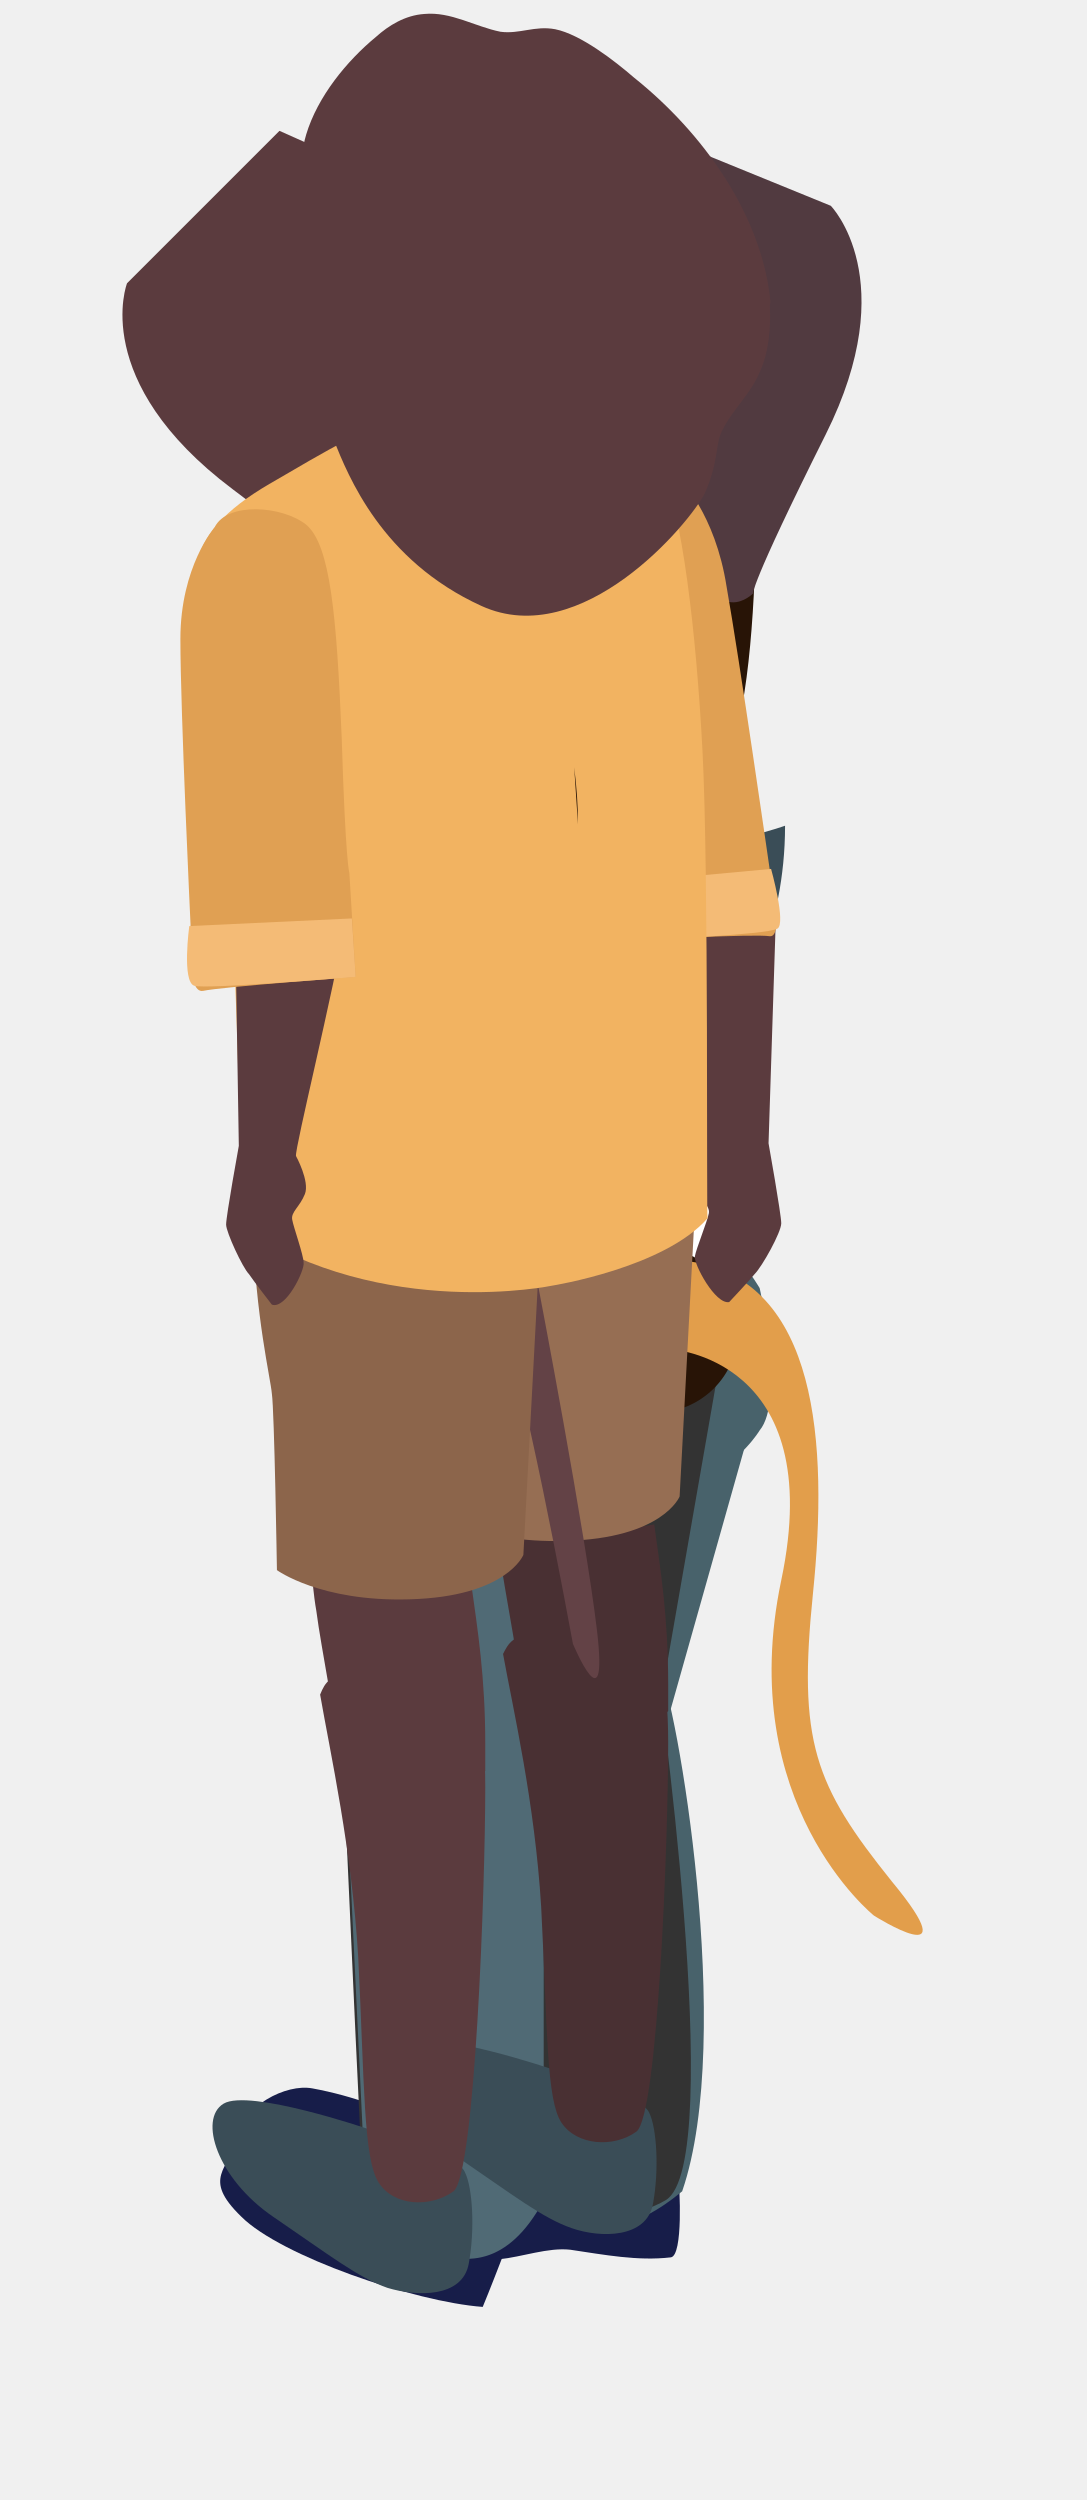
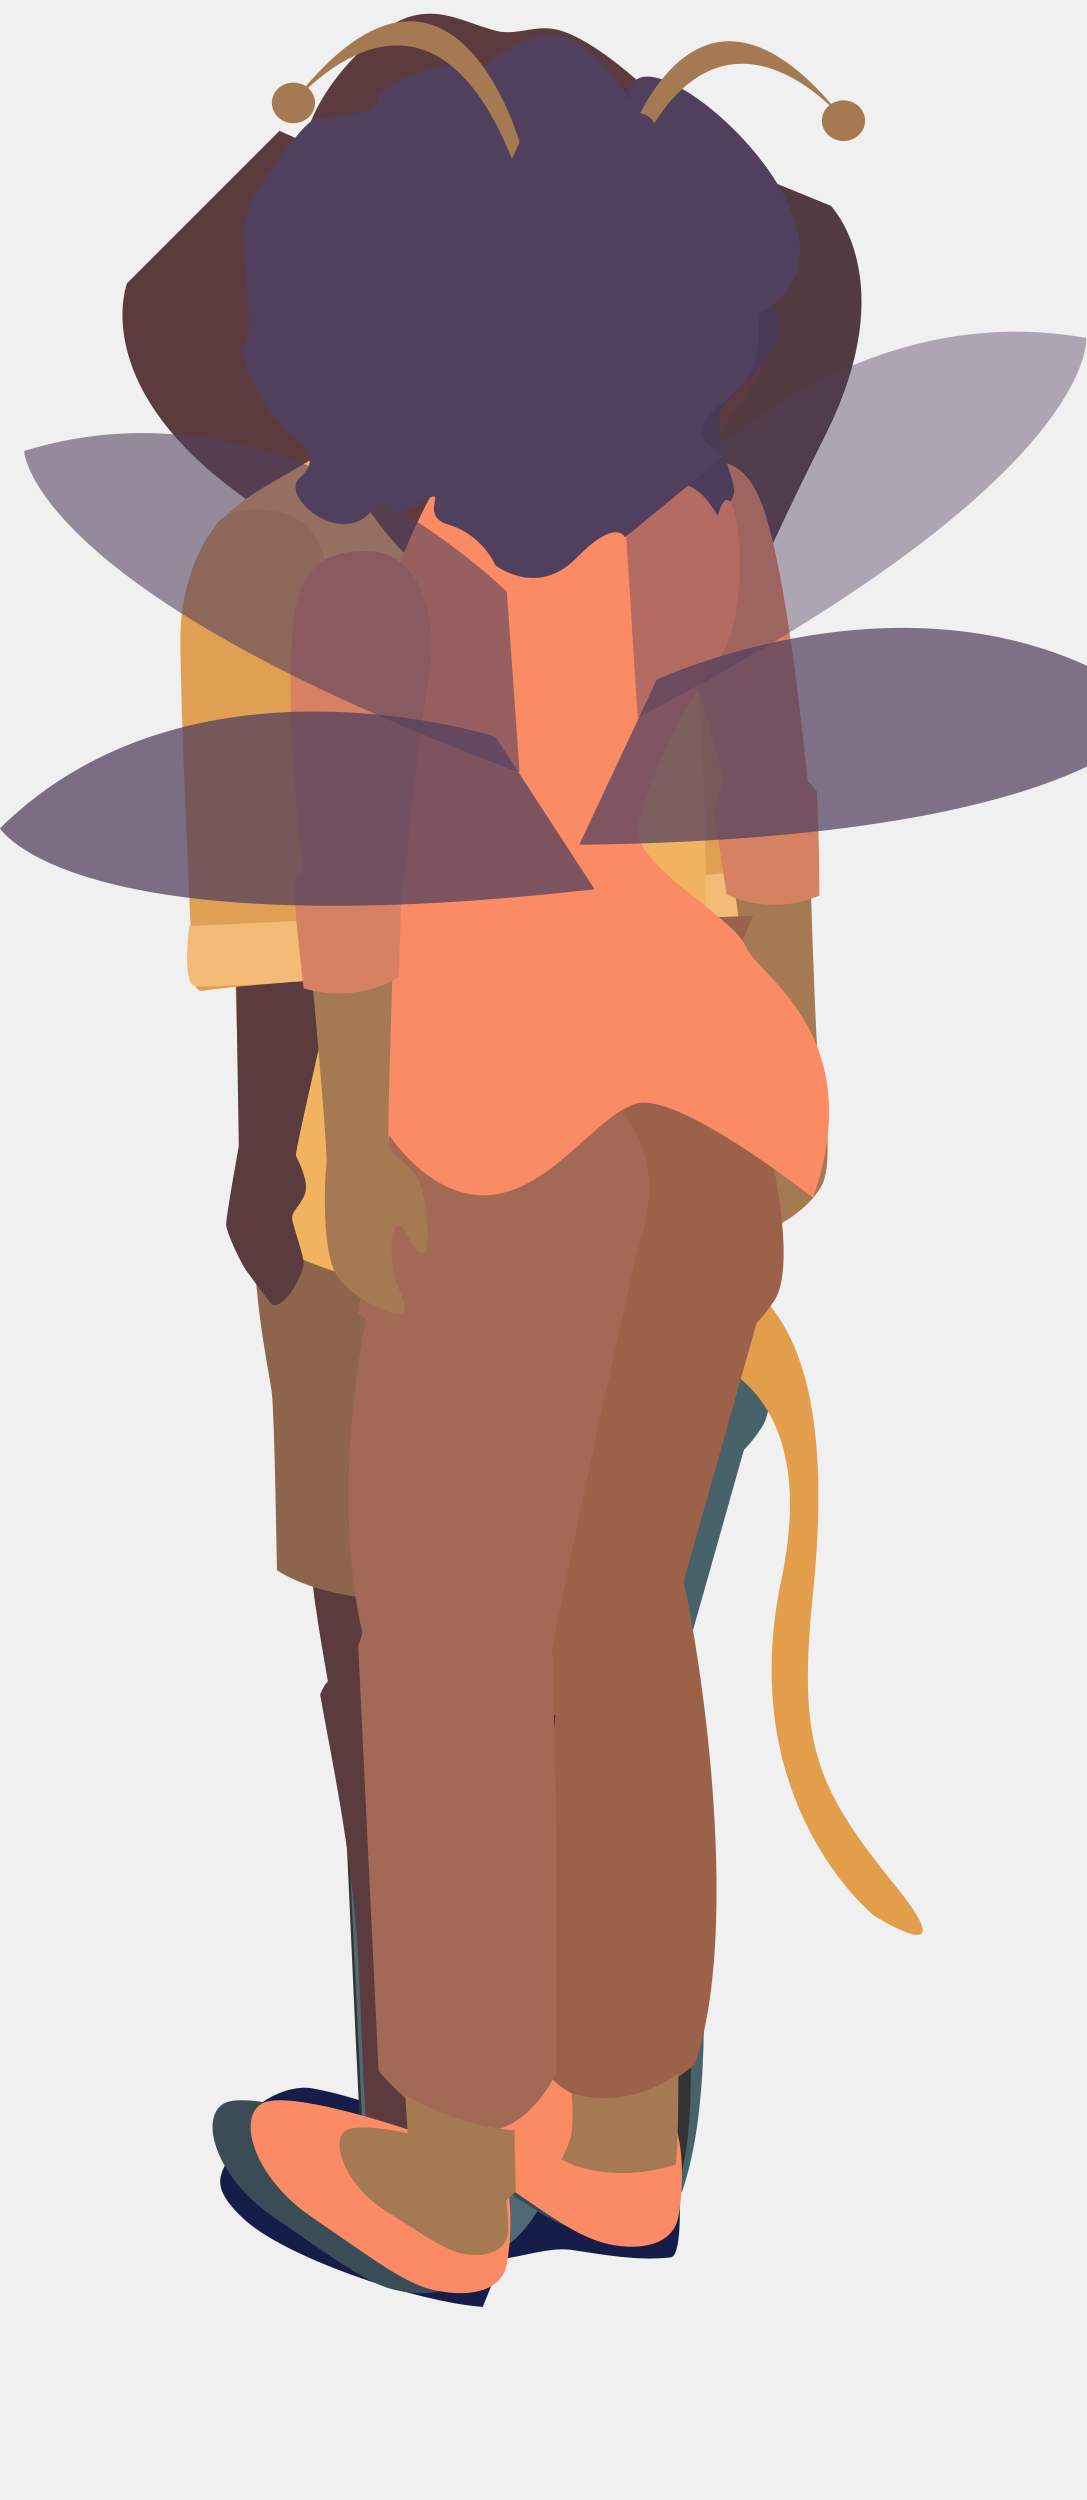
<svg xmlns="http://www.w3.org/2000/svg" version="1.1" id="Layer_1" x="0px" y="0px" viewBox="0 0 85.5 196.8" style="enable-background:new 0 0 85.5 196.8;" xml:space="preserve">
  <style type="text/css">
	.st0{fill:#D68A69;}
	.st1{fill:#171D49;}
	.st2{fill:#48626B;}
	.st3{fill:#333333;}
	.st4{fill:#506A75;}
	.st5{fill:#FFFFFF;}
	.st6{fill:#3A4D57;}
	.st7{fill:#281406;}
	.st8{fill:#E29E4B;}
	.st9{fill:#493033;}
	.st10{fill:#966E53;}
	.st11{fill:#634246;}
	.st12{fill:#5B3B3E;}
	.st13{fill:#8C654B;}
	.st14{fill:#513A40;}
	.st15{fill:#E0A053;}
	.st16{fill:#F4BB76;}
	.st17{fill:#F2B361;}
+ 	.st18{fill:#FA8B65;}
+ 	.st19{fill:#A57951;}
+ 	.st20{fill:#D68162;}
+ 	.st21{fill:#9B6249;}
+ 	.st22{fill:#A36955;}
+ 	.st23{fill:#4A3A56;}
+ 	.st24{opacity:0.58;fill:#513F5E;enable-background:new    ;}
+ 	.st25{opacity:0.74;fill:#513F5E;enable-background:new    ;}
+ 	.st26{opacity:0.42;fill:#513F5E;enable-background:new    ;}
+ 	.st27{opacity:0.72;fill:#513F5E;enable-background:new    ;}
+ 	.st28{fill:#513F5E;}
</style>
-   <g id="Layer_1_1_">
-     <g id="left">
-       <g id="_x30_0_2_">
-         <polyline id="ear_x5F_front" class="st0" points="27.1,15.2 27.1,24.2 32.1,20.2    " />
-         <polyline id="ear_x5F_back" class="st0" points="58.5,15.4 50.4,19.4 56.2,22.1    " />
-         <path id="arm_x5F_back_x5F_top" class="st0" d="M58.1,81.1c0.2-5.6-0.1-5.6,0.4-8.3c0.8-6.2,2.4-20.2-4.1-20.1     c-5.5,0.1-5.3,8.6-5.5,13.9c0,0.8,1.5,12.2,1.7,15.2c0,0.2,0.1,0.5,0.1,1c1.4,1.9,2.5,3.4,3.5,2.1C56.4,84.2,57.5,83.7,58.1,81.1     z" />
-         <path id="arm_x5F_back_x5F_bot" class="st0" d="M58.1,80.1c-0.7-1.8-2-3.1-4.2-2.3c-1,1.2-2.6,2.3-3.3,4c0.2,6,0.7,33.5,4.3,30.3     C57.9,109.6,58,91.5,58.1,80.1z" />
-         <path id="foot_x5F_front" class="st1" d="M41.6,172.6c-5.2-3.7-10.5-7-17-8.2c-2.1-0.4-5.5,1.4-6,3.9s-2.8,3.1,0.4,6.2     c3.1,3.1,13.6,6.7,19,7.1C39.2,178.7,40.3,175.6,41.6,172.6z" />
-         <path id="foot_x5F_back" class="st1" d="M44.9,177.1c2.7,0.4,5.3,0.9,7.9,0.6c1-0.1,0.7-5.7,0.6-6.2c0-0.6-0.2-0.9-0.1-0.5     c-0.3-0.7-0.6-0.2-1.1-0.3c-1.2-0.2,0.2-0.6-1.6-1.6c-1.9-1-5-4.9-8.3-3c-3.4,2-8,3.7-6.8,8.9C36.6,180.2,41.4,176.7,44.9,177.1z     " />
-         <polygon id="CAT_x5F_chest" class="st0" points="39.4,65 38.7,72 33.9,72 27.5,49.6 39.4,51    " />
-         <path id="CAT_x5F_leg_x5F_back_x5F_bot" class="st2" d="M40.4,170.9l3.3-36.8c0,0,6.9-4.9,8.2-2.7s6,28.9,1.8,41.1     C53.6,172.5,45.5,180.2,40.4,170.9z" />
-         <path id="CAT_x5F_leg_x5F_back_x5F_top" class="st2" d="M39.4,105.9c0,0,8.3-12.7,14.3-8.6c6,4.2,6,12.8,6,12.8l-8.3,29.4     c0,0-8,12.9-12,0.5C35.5,127.7,39.4,105.9,39.4,105.9z" />
-         <path id="CAT_x5F_hip_x5F_back" class="st2" d="M58.3,82.1l-4.7,10.6c0,0-1.8,1.8,1,3.2c2.8,1.4,5.2,5.5,5.2,5.5s2,8.8,0,11.2     c0,0-5.8,9.7-16-0.5L42.9,90l2.5-7.5L58.3,82.1z" />
-         <path id="leg_x5F_back_x5F_top" class="st3" d="M39.2,104.9L38.9,136c0,0,0.1,17.1,12.3,2.5l5.5-31.5c0,0,2.1-11.6-2.7-13.5     C49.3,91.5,39.2,104.9,39.2,104.9z" />
-         <path id="leg_x5F_back_x5F_bot" class="st3" d="M39.9,157.9l0.3,13.8c0,0,7.2,4.5,12.2,1.5c4.9-2.9-0.8-42.8-0.8-42.8     s-4.8-0.7-9.6,7.9C37.2,147,39.9,157.9,39.9,157.9z" />
-         <path id="leg_x5F_front_x5F_bot" class="st3" d="M37,133.8c-4.8-2.1-8.7,0.6-10,4.8c0.7,15,1.4,31.5,1.6,33.4     c0,0,1.7,4.4,7.3,4.2s6.7-4,6.7-4s0.1-25-0.3-33C41,137.1,39.4,135.2,37,133.8z" />
-         <path id="leg_x5F_front_x5F_top" class="st3" d="M56.3,101.1c-1.1-9.7-25-6.7-28.8-2.2c0,0-1.9,9.3-1.6,15.1     c0.1,2.5,0.6,13.1,1.1,24.6c-1.1,6.7,2.6,8.1,7.4,10.2c2.4,1.4,7.4-4.5,7.9-9.6c0-0.4,0-0.8-0.1-1.2     C41,119.3,45.5,110.4,56.3,101.1z" />
-         <path id="CAT_x5F_leg_x5F_front_x5F_bot" class="st4" d="M42.8,153.6l-0.3-13.4c0,0-10.5-16.7-15.3-0.6l1.6,33.4     c0,0,8.4,10.7,14,0.2L42.8,153.6z" />
-         <path id="CAT_x5F_leg_x5F_front_x5F_top" class="st4" d="M39,96c0,0,13.8-3.1,10.1,12.8s-7.3,34.3-7.3,34.3s-7.6,17.5-13.5-1.6     s4-44.1,4-44.1L39,96z" />
-         <path id="CAT_x5F_hip_x5F_front" class="st4" d="M48.2,83.7c0,0-5,7.8,0,14.2c5,6.3-1.5,15.5-1.5,15.5s-7.4,8.3-19.5,0     c0,0,3.3-25.2,8-28.9S48.2,83.7,48.2,83.7z" />
-         <path id="top" class="st5" d="M25.7,98.7c0,0,7,3.8,16.2,3.8c9.3,0,14.4-3.8,14.4-3.8c-0.9-10.7,1.3-17.5,0.1-22.4     c-1-4-2.9-20.3-2.9-20.3c-2.8,6.6-3.1,7.7-3.1,7.7c-3.9-5.8-15.5-5.6-15.5-5.6c0.6,6.2-3.2,11.7-5.1,13s-3.8,0.7-1.9,7.4     C28.7,83.3,28.8,89.3,25.7,98.7z" />
-         <path id="arm_x5F_front_x5F_bot" class="st0" d="M25.8,79.9c-2.8,0.7-1.9,3.8-2.7,6.8c2.1,4.7-2.7,26.4,2.4,23     c3.5-2.3,5-13.3,4.8-22.8C28,84,30.4,78.1,25.8,79.9z" />
-         <path id="arm_x5F_front_x5F_top" class="st0" d="M29.9,53.2c-6.1-0.5-7,9.7-7,14.2c0.1,4.4-0.6,12.6,0.5,16.9     c0,0.2,0,0.3,0.1,0.5c0.4-3.9-1.2,5.5,1.5,6c4.9,0.3,3.5-1.7,4.9-2.8c0.2-0.3,0.3-0.7,0.5-1c1.9-4.4,3.1-8.5,3-11     C33.3,68.8,37.1,53.8,29.9,53.2z" />
-         <path id="CAT_x5F_top" class="st6" d="M61.8,65c0,0-16,5.9-38.8,0l-1.6,10l12.2,2l-2.1,15l26.7-1.2l-0.8-14.5l1,2.1     C58.4,78.5,61.8,73.3,61.8,65z" />
-         <path id="hair" class="st7" d="M42.1,69.2c0,0-2-1.1-4-1s-0.7-1.8-1.9-0.7c0,0-1-18.2-8.4-15.6c0,0-1.5-12.1-3.4-20.7     s4-12.1,4-12.1s-0.2-7.5,8.8-9s17.8,1.9,19,9.1s1.9,9.2,3.1,9.4c0,0,1.3,24.1-2.2,31.6C52.5,70.1,46.3,75.1,42.1,69.2z" />
-         <circle id="tail" class="st7" cx="51.6" cy="104.7" r="6.5" />
-         <path id="CAT_x5F_tail" class="st8" d="M52.7,106.2c0,0,12.5,0.6,8.8,18.2c-3.7,17.6,7.3,26.4,7.3,26.4s7.6,4.8,1.4-2.7     c-6.1-7.6-7.4-11-6.2-22.7s0.4-24.6-9.7-26.1S52.7,106.2,52.7,106.2z" />
-         <path id="ELEPHANT_x5F_foot_x5F_back" class="st6" d="M43.5,162.9c0,0-9.4-3.2-11.4-2s-0.5,5.9,3.9,8.9s6.7,4.8,9,5.6     s5.9,0.8,6.4-1.9s0.3-6-0.3-7.2C50.5,164.9,43.5,162.9,43.5,162.9z" />
-         <path id="ELEPHANT_x5F_leg_x5F_back_x5F_bot" class="st9" d="M40.4,129.1c-0.4,0.3-0.6,0.7-0.8,1.1c0.8,4.4,2.5,11.7,3,19.9     c0.5,9.6,0.4,15.2,1.6,17c1.2,1.8,4.1,2,5.9,0.7c1.7-1.3,2.5-23,2.5-30.6c0-2.6-0.2-4.7-0.5-6.7     C49.4,127.5,44.9,125.9,40.4,129.1z" />
-         <g id="ELEPHANT_x5F_leg_x5F_back_x5F_top">
-           <path class="st9" d="M52.6,134.7c0-0.8,0-1.5,0-2.1c0-5.3-0.6-9-1.1-12.6c-4,0.8-8.8-1.1-12.8-3.5c0.2,2.5,0.4,4.5,0.6,5.6      c0.4,3.1,1.6,8.7,2.4,15.5C45.6,139.3,49.5,137.3,52.6,134.7z" />
-           <path class="st10" d="M32.2,91.9c0.2,7.1,1.4,12,1.5,13.2c0.2,1.3,0.4,13.9,0.4,13.9s3.4,2.5,10.4,2.3c7.7-0.2,9-3.5,9-3.5      l1.2-22.5c0,0-13.7-4.1-17.5-3.9C33.4,91.7,32.2,91.9,32.2,91.9z" />
-         </g>
-         <path id="ELEPHANT_x5F_foot_x5F_front" class="st6" d="M29,167.6c0,0-9.4-3.2-11.4-2s-0.5,5.9,3.9,8.9s6.7,4.8,9,5.6     c2.3,0.7,5.9,0.8,6.4-1.9s0.3-6-0.3-7.2C36.1,169.6,29,167.6,29,167.6z" />
-         <path id="ELEPHANT_x5F_tail" class="st11" d="M42.4,101.4c0,0,3.7,19.3,4.6,27s-1.9,1-1.9,1s-4.3-23.6-5.9-25.7     S42.4,101.4,42.4,101.4z" />
-         <path id="ELEPHANT_x5F_leg_x5F_front_x5F_bot" class="st12" d="M26,132.2c-0.4,0.3-0.6,0.7-0.8,1.2c0.8,4.6,2.5,12.2,3,20.7     c0.5,10,0.4,15.8,1.6,17.7s4.1,2,5.9,0.7c1.7-1.3,2.5-24,2.5-31.8c0-2.7-0.2-4.9-0.5-6.9C34.9,130.5,30.5,128.9,26,132.2z" />
-         <g id="ELEPHANT_x5F_leg_x5F_front_x5F_top">
-           <path class="st12" d="M38.2,139.4c0-0.8,0-1.5,0-2.1c0-5.3-0.6-9-1.1-12.6c-4,0.8-8.8-1.1-12.8-3.5c0.2,2.5,0.4,4.5,0.6,5.6      c0.4,3.1,1.6,8.7,2.4,15.5C31.2,144,35.1,142,38.2,139.4z" />
-           <path class="st13" d="M19.9,96.5c0.2,7.1,1.4,12,1.5,13.2c0.2,1.3,0.4,13.9,0.4,13.9s3.4,2.5,10.4,2.3c7.7-0.2,9-3.5,9-3.5      l1.2-22.5c0,0-13.7-4.1-17.5-3.9C21.1,96.3,19.9,96.5,19.9,96.5z" />
-         </g>
-         <g id="ELEPHANT_x5F_head">
-           <path class="st14" d="M41.3,18.6l2.5-1.1l6.4-7.5l15.2,6.2c0,0,5.7,5.8-0.4,18s-5.7,12.5-5.7,12.5s-3,3.1-4.6-3.6      S41.3,18.6,41.3,18.6z" />
-           <path class="st12" d="M34.3,14.4l-2.9,0.1L22,10.3l-12,12c0,0-3,7.7,8.3,16.2s11,9,11,9s4.3,1.5,2.9-5.2S34.3,14.4,34.3,14.4z" />
-         </g>
-         <path id="ELEPHANT_x5F_arm_x5F_back_x5F_bot" class="st12" d="M61.5,96.3c0-0.7-1-6.3-1-6.3l0.6-18.5c0-0.4,0-0.7-0.1-1.1     c-3.2-0.2-6.4-0.3-9.7,0.5c1.1,6.5,4.3,19,4.2,19.6c0,0-1.2,1.9-0.8,2.9s1.2,1.5,1.1,2.1c-0.1,0.6-1,2.8-1.1,3.4s1.6,3.8,2.7,3.6     c0,0,1.6-1.7,2-2.2C60,99.7,61.5,97,61.5,96.3z" />
-         <g id="ELEPHANT_x5F_arm_x5F_back_x5F_top">
-           <path class="st15" d="M53.5,37.7c-1.2-1.9-4.8-1-6.1,0.7c-1.3,1.8-0.8,7.3,0.6,17c1.4,9.7,1.3,10.5,1.3,10.5l1,8.1      c0,0,9.1-0.5,10.3-0.3c1.2,0.1,0-5.2,0-5.2s-2.4-16.7-3.4-22.3C56.3,40.4,53.5,37.7,53.5,37.7z" />
-           <path class="st16" d="M49.9,69.4l10.8-1c0,0,1.2,4.3,0.5,4.7C60.4,73.6,50.4,74,50.4,74L49.9,69.4z" />
-         </g>
-         <g id="ELEPHANT_x5F_top">
-           <path class="st17" d="M55.3,59.1c-0.5-9.4-1.6-18.8-3.3-22.5c-10.5-2.2-4.8-0.6-11.6-3.9c-9.6,3.3-10.6,0.6-12.8,1.8      c-2.2,1.1-4.3,2.4-6.4,3.6c-7,4.1-6.9,7.7-4.7,16.6S19,96.6,19,96.6c11.2,7.4,24.5,4.6,24.5,4.6s8.8-1.4,12.2-5.3      C55.6,95.8,55.8,68.5,55.3,59.1z M45.5,64.9L45.5,64.9c-0.1-1.5-0.2-3.1-0.3-4.5C45.4,62,45.5,63.5,45.5,64.9z" />
-         </g>
-         <path id="ELEPHANT_x5F_arm_x5F_front_x5F_bot" class="st12" d="M17.8,96.4c0-0.7,1-6.2,1-6.2l-0.3-18.3c0-0.4,0.1-0.7,0.1-1.1     c2.9,0.1,5.8,0.2,8.7,1.2c-1.1,6.3-4.1,18.4-4,19c0,0,1.1,2,0.7,3s-1.1,1.4-1,2s0.9,2.8,0.9,3.4c0.1,0.6-1.4,3.7-2.5,3.3     c0,0-1.4-1.8-1.8-2.4C19.1,99.8,17.8,97,17.8,96.4z" />
-         <g id="ELEPHANT_x5F_arm_x5F_front_x5F_top">
-           <path class="st15" d="M16.9,41.5c1-2,5.3-1.7,7.2-0.2c1.9,1.6,2.4,7.1,2.8,16.8c0.3,9.8,0.6,10.6,0.6,10.6l0.5,8.2      c0,0-10.7,0.8-12,1.1c-1.4,0.3-1-5.2-1-5.2S14.2,56,14.2,50.3S16.9,41.5,16.9,41.5z" />
-           <path class="st16" d="M27.7,72.3l-12.8,0.6c0,0-0.6,4.4,0.4,4.7c0.9,0.3,12.7-0.7,12.7-0.7L27.7,72.3z" />
-         </g>
-         <path id="ELEPHANT_x5F_neck" class="st12" d="M60.6,23.3c0,0.3,0.1,0.4,0,0.7c0.1,1.9-0.1,3.8-0.8,5.3c-0.7,1.7-2.1,2.9-2.9,4.5     c-0.6,1-0.3,2.5-1.4,5c-1.2,2.4-9.7,12.5-17.6,8.9S27.4,37.4,26.3,34.7c-1.2-2.8-2.8-11.1-2.8-11.1s-0.6-8.9,0.6-13     c0.9-3,3.2-5.8,5.5-7.7c1-0.9,2.3-1.7,3.8-1.8c2.1-0.2,4,1,6,1.4c1.5,0.2,2.7-0.5,4.3-0.2c2,0.4,4.7,2.5,6.2,3.8     C55.4,10.5,59.8,16.8,60.6,23.3z" />
-       </g>
+   <g id="CAT_x2F_BUNNY">
+     <polyline id="ear_x5F_front" class="st0" points="27.1,15.2 27.1,24.2 32.1,20.2  " />
+     <polyline id="ear_x5F_back" class="st0" points="58.5,15.4 50.4,19.4 56.2,22.1  " />
+     <path id="arm_x5F_back_x5F_top" class="st0" d="M58.1,81.1c0.2-5.6-0.1-5.6,0.4-8.3c0.8-6.2,2.4-20.2-4.1-20.1   c-5.5,0.1-5.3,8.6-5.5,13.9c0,0.8,1.5,12.2,1.7,15.2c0,0.2,0.1,0.5,0.1,1c1.4,1.9,2.5,3.4,3.5,2.1C56.4,84.2,57.5,83.7,58.1,81.1z" />
+     <path id="arm_x5F_back_x5F_bot" class="st0" d="M58.1,80.1c-0.7-1.8-2-3.1-4.2-2.3c-1,1.2-2.6,2.3-3.3,4c0.2,6,0.7,33.5,4.3,30.3   C57.9,109.6,58,91.5,58.1,80.1z" />
+     <path id="foot_x5F_front" class="st1" d="M41.6,172.6c-5.2-3.7-10.5-7-17-8.2c-2.1-0.4-5.5,1.4-6,3.9s-2.8,3.1,0.4,6.2   c3.1,3.1,13.6,6.7,19,7.1C39.2,178.7,40.3,175.6,41.6,172.6z" />
+     <path id="foot_x5F_back" class="st1" d="M44.9,177.1c2.7,0.4,5.3,0.9,7.9,0.6c1-0.1,0.7-5.7,0.6-6.2c0-0.6-0.2-0.9-0.1-0.5   c-0.3-0.7-0.6-0.2-1.1-0.3c-1.2-0.2,0.2-0.6-1.6-1.6c-1.9-1-5-4.9-8.3-3c-3.4,2-8,3.7-6.8,8.9C36.6,180.2,41.4,176.7,44.9,177.1z" />
+     <polygon id="CAT_x5F_chest" class="st0" points="39.4,65 38.7,72 33.9,72 27.5,49.6 39.4,51  " />
+     <path id="CAT_x5F_leg_x5F_back_x5F_bot" class="st2" d="M40.4,170.9l3.3-36.8c0,0,6.9-4.9,8.2-2.7s6,28.9,1.8,41.1   C53.6,172.5,45.5,180.2,40.4,170.9z" />
+     <path id="CAT_x5F_leg_x5F_back_x5F_top" class="st2" d="M39.4,105.9c0,0,8.3-12.7,14.3-8.6c6,4.2,6,12.8,6,12.8l-8.3,29.4   c0,0-8,12.9-12,0.5C35.5,127.7,39.4,105.9,39.4,105.9z" />
+     <path id="CAT_x5F_hip_x5F_back" class="st2" d="M58.3,82.1l-4.7,10.6c0,0-1.8,1.8,1,3.2c2.8,1.4,5.2,5.5,5.2,5.5s2,8.8,0,11.2   c0,0-5.8,9.7-16-0.5L42.9,90l2.5-7.5L58.3,82.1z" />
+     <path id="leg_x5F_back_x5F_top" class="st3" d="M39.2,104.9L38.9,136c0,0,0.1,17.1,12.3,2.5l5.5-31.5c0,0,2.1-11.6-2.7-13.5   C49.3,91.5,39.2,104.9,39.2,104.9z" />
+     <path id="leg_x5F_back_x5F_bot" class="st3" d="M39.9,157.9l0.3,13.8c0,0,7.2,4.5,12.2,1.5c4.9-2.9-0.8-42.8-0.8-42.8   s-4.8-0.7-9.6,7.9C37.2,147,39.9,157.9,39.9,157.9z" />
+     <path id="leg_x5F_front_x5F_bot" class="st3" d="M37,133.8c-4.8-2.1-8.7,0.6-10,4.8c0.7,15,1.4,31.5,1.6,33.4c0,0,1.7,4.4,7.3,4.2   s6.7-4,6.7-4s0.1-25-0.3-33C41,137.1,39.4,135.2,37,133.8z" />
+     <path id="leg_x5F_front_x5F_top" class="st3" d="M56.3,101.1c-1.1-9.7-25-6.7-28.8-2.2c0,0-1.9,9.3-1.6,15.1   c0.1,2.5,0.6,13.1,1.1,24.6c-1.1,6.7,2.6,8.1,7.4,10.2c2.4,1.4,7.4-4.5,7.9-9.6c0-0.4,0-0.8-0.1-1.2   C41,119.3,45.5,110.4,56.3,101.1z" />
+     <path id="CAT_x5F_leg_x5F_front_x5F_bot" class="st4" d="M42.8,153.6l-0.3-13.4c0,0-10.5-16.7-15.3-0.6l1.6,33.4   c0,0,8.4,10.7,14,0.2L42.8,153.6z" />
+     <path id="CAT_x5F_leg_x5F_front_x5F_top" class="st4" d="M39,96c0,0,13.8-3.1,10.1,12.8s-7.3,34.3-7.3,34.3s-7.6,17.5-13.5-1.6   s4-44.1,4-44.1L39,96z" />
+     <path id="CAT_x5F_hip_x5F_front" class="st4" d="M48.2,83.7c0,0-5,7.8,0,14.2c5,6.3-1.5,15.5-1.5,15.5s-7.4,8.3-19.5,0   c0,0,3.3-25.2,8-28.9S48.2,83.7,48.2,83.7z" />
+     <path id="top" class="st5" d="M25.7,98.7c0,0,7,3.8,16.2,3.8c9.3,0,14.4-3.8,14.4-3.8c-0.9-10.7,1.3-17.5,0.1-22.4   c-1-4-2.9-20.3-2.9-20.3c-2.8,6.6-3.1,7.7-3.1,7.7c-3.9-5.8-15.5-5.6-15.5-5.6c0.6,6.2-3.2,11.7-5.1,13s-3.8,0.7-1.9,7.4   C28.7,83.3,28.8,89.3,25.7,98.7z" />
+     <path id="arm_x5F_front_x5F_bot" class="st0" d="M25.8,79.9c-2.8,0.7-1.9,3.8-2.7,6.8c2.1,4.7-2.7,26.4,2.4,23   c3.5-2.3,5-13.3,4.8-22.8C28,84,30.4,78.1,25.8,79.9z" />
+     <path id="arm_x5F_front_x5F_top" class="st0" d="M29.9,53.2c-6.1-0.5-7,9.7-7,14.2c0.1,4.4-0.6,12.6,0.5,16.9c0,0.2,0,0.3,0.1,0.5   c0.4-3.9-1.2,5.5,1.5,6c4.9,0.3,3.5-1.7,4.9-2.8c0.2-0.3,0.3-0.7,0.5-1c1.9-4.4,3.1-8.5,3-11C33.3,68.8,37.1,53.8,29.9,53.2z" />
+     <path id="CAT_x5F_top" class="st6" d="M61.8,65c0,0-16,5.9-38.8,0l-1.6,10l12.2,2l-2.1,15l26.7-1.2l-0.8-14.5l1,2.1   C58.4,78.5,61.8,73.3,61.8,65z" />
+     <path id="hair" class="st7" d="M42.1,69.2c0,0-2-1.1-4-1s-0.7-1.8-1.9-0.7c0,0-1-18.2-8.4-15.6c0,0-1.5-12.1-3.4-20.7   s4-12.1,4-12.1s-0.2-7.5,8.8-9s17.8,1.9,19,9.1s1.9,9.2,3.1,9.4c0,0,1.3,24.1-2.2,31.6C52.5,70.1,46.3,75.1,42.1,69.2z" />
+     <circle id="tail" class="st7" cx="51.6" cy="104.7" r="6.5" />
+     <path id="CAT_x5F_tail" class="st8" d="M52.7,106.2c0,0,12.5,0.6,8.8,18.2c-3.7,17.6,7.3,26.4,7.3,26.4s7.6,4.8,1.4-2.7   c-6.1-7.6-7.4-11-6.2-22.7s0.4-24.6-9.7-26.1S52.7,106.2,52.7,106.2z" />
+   </g>
+   <g id="ELEPHANT">
+     <path id="ELEPHANT_x5F_foot_x5F_back" class="st6" d="M43.5,162.9c0,0-9.4-3.2-11.4-2s-0.5,5.9,3.9,8.9s6.7,4.8,9,5.6   s5.9,0.8,6.4-1.9s0.3-6-0.3-7.2C50.5,164.9,43.5,162.9,43.5,162.9z" />
+     <path id="ELEPHANT_x5F_leg_x5F_back_x5F_bot" class="st9" d="M40.4,129.1c-0.4,0.3-0.6,0.7-0.8,1.1c0.8,4.4,2.5,11.7,3,19.9   c0.5,9.6,0.4,15.2,1.6,17c1.2,1.8,4.1,2,5.9,0.7c1.7-1.3,2.5-23,2.5-30.6c0-2.6-0.2-4.7-0.5-6.7C49.4,127.5,44.9,125.9,40.4,129.1z   " />
+     <g id="ELEPHANT_x5F_leg_x5F_back_x5F_top">
+       <path class="st9" d="M52.6,134.7c0-0.8,0-1.5,0-2.1c0-5.3-0.6-9-1.1-12.6c-4,0.8-8.8-1.1-12.8-3.5c0.2,2.5,0.4,4.5,0.6,5.6    c0.4,3.1,1.6,8.7,2.4,15.5C45.6,139.3,49.5,137.3,52.6,134.7z" />
+       <path class="st10" d="M32.2,91.9c0.2,7.1,1.4,12,1.5,13.2c0.2,1.3,0.4,13.9,0.4,13.9s3.4,2.5,10.4,2.3c7.7-0.2,9-3.5,9-3.5    l1.2-22.5c0,0-13.7-4.1-17.5-3.9C33.4,91.7,32.2,91.9,32.2,91.9z" />
+     </g>
+     <path id="ELEPHANT_x5F_foot_x5F_front" class="st6" d="M29,167.6c0,0-9.4-3.2-11.4-2s-0.5,5.9,3.9,8.9s6.7,4.8,9,5.6   c2.3,0.7,5.9,0.8,6.4-1.9s0.3-6-0.3-7.2C36.1,169.6,29,167.6,29,167.6z" />
+     <path id="ELEPHANT_x5F_tail" class="st11" d="M42.4,101.4c0,0,3.7,19.3,4.6,27s-1.9,1-1.9,1s-4.3-23.6-5.9-25.7   S42.4,101.4,42.4,101.4z" />
+     <path id="ELEPHANT_x5F_leg_x5F_front_x5F_bot" class="st12" d="M26,132.2c-0.4,0.3-0.6,0.7-0.8,1.2c0.8,4.6,2.5,12.2,3,20.7   c0.5,10,0.4,15.8,1.6,17.7s4.1,2,5.9,0.7c1.7-1.3,2.5-24,2.5-31.8c0-2.7-0.2-4.9-0.5-6.9C34.9,130.5,30.5,128.9,26,132.2z" />
+     <g id="ELEPHANT_x5F_leg_x5F_front_x5F_top">
+       <path class="st12" d="M38.2,139.4c0-0.8,0-1.5,0-2.1c0-5.3-0.6-9-1.1-12.6c-4,0.8-8.8-1.1-12.8-3.5c0.2,2.5,0.4,4.5,0.6,5.6    c0.4,3.1,1.6,8.7,2.4,15.5C31.2,144,35.1,142,38.2,139.4z" />
+       <path class="st13" d="M19.9,96.5c0.2,7.1,1.4,12,1.5,13.2c0.2,1.3,0.4,13.9,0.4,13.9s3.4,2.5,10.4,2.3c7.7-0.2,9-3.5,9-3.5    l1.2-22.5c0,0-13.7-4.1-17.5-3.9C21.1,96.3,19.9,96.5,19.9,96.5z" />
+     </g>
+     <g id="ELEPHANT_x5F_head">
+       <path class="st14" d="M41.3,18.6l2.5-1.1l6.4-7.5l15.2,6.2c0,0,5.7,5.8-0.4,18s-5.7,12.5-5.7,12.5s-3,3.1-4.6-3.6    S41.3,18.6,41.3,18.6z" />
+       <path class="st12" d="M34.3,14.4l-2.9,0.1L22,10.3l-12,12c0,0-3,7.7,8.3,16.2s11,9,11,9s4.3,1.5,2.9-5.2S34.3,14.4,34.3,14.4z" />
+     </g>
+     <path id="ELEPHANT_x5F_arm_x5F_back_x5F_bot" class="st12" d="M61.5,96.3c0-0.7-1-6.3-1-6.3l0.6-18.5c0-0.4,0-0.7-0.1-1.1   c-3.2-0.2-6.4-0.3-9.7,0.5c1.1,6.5,4.3,19,4.2,19.6c0,0-1.2,1.9-0.8,2.9s1.2,1.5,1.1,2.1c-0.1,0.6-1,2.8-1.1,3.4s1.6,3.8,2.7,3.6   c0,0,1.6-1.7,2-2.2C60,99.7,61.5,97,61.5,96.3z" />
+     <g id="ELEPHANT_x5F_arm_x5F_back_x5F_top">
+       <path class="st15" d="M53.5,37.7c-1.2-1.9-4.8-1-6.1,0.7c-1.3,1.8-0.8,7.3,0.6,17c1.4,9.7,1.3,10.5,1.3,10.5l1,8.1    c0,0,9.1-0.5,10.3-0.3c1.2,0.1,0-5.2,0-5.2s-2.4-16.7-3.4-22.3C56.3,40.4,53.5,37.7,53.5,37.7z" />
+       <path class="st16" d="M49.9,69.4l10.8-1c0,0,1.2,4.3,0.5,4.7C60.4,73.6,50.4,74,50.4,74L49.9,69.4z" />
+     </g>
+     <g id="ELEPHANT_x5F_top">
+       <path class="st17" d="M55.3,59.1c-0.5-9.4-1.6-18.8-3.3-22.5c-10.5-2.2-4.8-0.6-11.6-3.9c-9.6,3.3-10.6,0.6-12.8,1.8    c-2.2,1.1-4.3,2.4-6.4,3.6c-7,4.1-6.9,7.7-4.7,16.6S19,96.6,19,96.6c11.2,7.4,24.5,4.6,24.5,4.6s8.8-1.4,12.2-5.3    C55.6,95.8,55.8,68.5,55.3,59.1z M45.5,64.9L45.5,64.9c-0.1-1.5-0.2-3.1-0.3-4.5C45.4,62,45.5,63.5,45.5,64.9z" />
+     </g>
+     <path id="ELEPHANT_x5F_arm_x5F_front_x5F_bot" class="st12" d="M17.8,96.4c0-0.7,1-6.2,1-6.2l-0.3-18.3c0-0.4,0.1-0.7,0.1-1.1   c2.9,0.1,5.8,0.2,8.7,1.2c-1.1,6.3-4.1,18.4-4,19c0,0,1.1,2,0.7,3s-1.1,1.4-1,2s0.9,2.8,0.9,3.4c0.1,0.6-1.4,3.7-2.5,3.3   c0,0-1.4-1.8-1.8-2.4C19.1,99.8,17.8,97,17.8,96.4z" />
+     <g id="ELEPHANT_x5F_arm_x5F_front_x5F_top">
+       <path class="st15" d="M16.9,41.5c1-2,5.3-1.7,7.2-0.2c1.9,1.6,2.4,7.1,2.8,16.8c0.3,9.8,0.6,10.6,0.6,10.6l0.5,8.2    c0,0-10.7,0.8-12,1.1c-1.4,0.3-1-5.2-1-5.2S14.2,56,14.2,50.3S16.9,41.5,16.9,41.5z" />
+       <path class="st16" d="M27.7,72.3l-12.8,0.6c0,0-0.6,4.4,0.4,4.7c0.9,0.3,12.7-0.7,12.7-0.7L27.7,72.3z" />
+     </g>
+     <path id="ELEPHANT_x5F_neck" class="st12" d="M60.6,23.3c0,0.3,0.1,0.4,0,0.7c0.1,1.9-0.1,3.8-0.8,5.3c-0.7,1.7-2.1,2.9-2.9,4.5   c-0.6,1-0.3,2.5-1.4,5c-1.2,2.4-9.7,12.5-17.6,8.9s-10.5-10.3-11.6-13c-1.2-2.8-2.8-11.1-2.8-11.1s-0.6-8.9,0.6-13   c0.9-3,3.2-5.8,5.5-7.7c1-0.9,2.3-1.7,3.8-1.8c2.1-0.2,4,1,6,1.4c1.5,0.2,2.7-0.5,4.3-0.2c2,0.4,4.7,2.5,6.2,3.8   C55.4,10.5,59.8,16.8,60.6,23.3z" />
+   </g>
+   <g id="INSECT">
+     <path id="INSECT_x5F_foot_x5F_back" class="st18" d="M45.5,163.9c0,0-9.4-3.2-11.4-2s-0.5,5.9,3.9,8.9s6.7,4.8,9,5.6   s5.9,0.8,6.4-1.9s0.3-6-0.3-7.2C52.5,165.9,45.5,163.9,45.5,163.9z" />
+     <g id="INSECT_x5F_foot_x5F_front">
+       <path id="INSECT_x5F_foot_x5F_front_1_" class="st18" d="M32,167.6c0,0-9.4-3.2-11.4-2s-0.5,5.9,3.9,8.9s6.7,4.8,9,5.6    c2.3,0.7,5.9,0.8,6.4-1.9s0.3-6-0.3-7.2C39.1,169.6,32,167.6,32,167.6z" />
+       <path id="INSECT_x5F_foot_x5F_front_2_" class="st19" d="M34.2,168.4c0,0-6-1.6-7.1-0.6c-1.1,1,0.3,4.4,3.2,6.2    c3,1.9,4.5,3,6,3.4c1.5,0.3,3.7,0.1,3.7-1.9c0-2-0.4-4.4-0.9-5.3C38.7,169.3,34.2,168.4,34.2,168.4z" />
+     </g>
+     <g id="INSECT_x5F_arm_x5F_back_x5F_bot">
+       <path class="st19" d="M63.8,69.1c0.2,6.5,0.5,14.6,0.7,15.4c0.4,1.3,1,6.3,0.4,8.3s-3.9,4.1-4.7,3.9c-0.7-0.3,0-1.7,0.1-2.9    c0.1-1.2,0-3.8-0.6-4s-0.8,2.5-1.6,2.3s-0.8-4.6-0.3-5.8c0.5-1.2,1.8-2.1,1.9-2.9c0-0.5-1-7.4-1.9-13.5    C59.8,69.8,61.8,69.6,63.8,69.1z" />
+       <path class="st20" d="M61,59.7c1.1,0.3,2.3,1.3,3.3,2.6c0.2,3.1,0.2,8.2,0.2,8.2c-4,1.7-7.3-0.1-7.3-0.1s-0.6-3.9-1-6.6    C57.1,60.7,58,57.2,61,59.7z" />
+     </g>
+     <path id="INSECT_x5F_arm_x5F_back_x5F_top" class="st20" d="M60.2,40.3c-1-3-2.5-4.6-5.6-3.8s-3.2,6.2-1.9,10.2   s3.5,11.6,3.6,12.2s2.2,7,2.2,7s4.1,7.6,5.5-0.5c0,0-0.5-4.9-0.7-6.5S62,46,60.2,40.3z" />
+     <path id="INSECT_x5F_leg_x5F_back_x5F_bot" class="st21" d="M41.4,160.9l3.3-36.8c0,0,6.9-4.9,8.2-2.7s6,28.9,1.8,41.1   C54.6,162.5,46.5,170.2,41.4,160.9z" />
+     <path id="INSECT_x5F_leg_x5F_back_x5F_top" class="st21" d="M40.4,95.9c0,0,8.3-12.7,14.3-8.6c6,4.2,6,12.8,6,12.8l-8.3,29.4   c0,0-8,12.9-12,0.5C36.5,117.7,40.4,95.9,40.4,95.9z" />
+     <path id="INSECT_x5F_hip_x5F_back" class="st21" d="M59.3,72.1l-4.7,10.6c0,0-1.8,1.8,1,3.2c2.8,1.4,5.2,5.5,5.2,5.5   s2,8.8,0,11.2c0,0-5.8,9.7-16-0.5L43.9,80l2.5-7.5L59.3,72.1z" />
+     <path id="INSECT_x5F_leg_x5F_front_x5F_bot" class="st22" d="M43.8,143.6l-0.3-13.4c0,0-10.5-16.7-15.3-0.6l1.6,33.4   c0,0,8.4,10.7,14,0.2L43.8,143.6z" />
+     <path id="INSECT_x5F_leg_x5F_front_x5F_top" class="st22" d="M40,86c0,0,13.8-3.1,10.1,12.8s-7.3,34.3-7.3,34.3   s-7.6,17.5-13.5-1.6s4-44.1,4-44.1L40,86z" />
+     <path id="INSECT_x5F_hip_x5F_front" class="st22" d="M49.2,73.7c0,0-5,7.8,0,14.2c5,6.3-1.5,15.5-1.5,15.5s-7.4,8.3-19.5,0   c0,0,3.3-25.2,8-28.9S49.2,73.7,49.2,73.7z" />
+     <g id="INSECT_x5F_leg_x5F_back_x5F_bot">
+       <path class="st19" d="M45,164.8c0.1,1.3,0.1,2.3,0,3.1c-0.1,0.6-0.4,1.3-0.8,2.1c2.7,1.4,6.1,1.3,9,0.4c0.2-2.3,0.2-4.9,0.2-7.2    C50.8,165.1,47.8,165.6,45,164.8z" />
+     </g>
+     <g id="INSECT_x5F_leg_x5F_front_x5F_bot">
+       <path class="st19" d="M32.4,172.6c3.3,2.9,6.1,2.2,8.2-0.1c0-1.3-0.1-2.9-0.1-4.8c-3-0.2-6-1.3-8.6-2.8    C32.1,167.7,32.2,170.4,32.4,172.6z" />
+     </g>
+     <path id="INSECT_x5F_hair_x5F_back" class="st23" d="M45.5,6.8l5.1,5.1l-3.3,19.6l-0.2,5.7c0,0,0.7,4,2.4,4.2s1.6,3.2,3.1,2.3   s5.3-3.8,5.2-5.1s-2.1-5.3-0.7-6.8c1.3-1.5,4.7-4.3,4.3-6.5s-3.3-6.4-3.2-7.9s-0.1-6.1-2.9-8.6C52.4,6.4,45.5,6.8,45.5,6.8z" />
+     <path id="INSECT_x5F_top" class="st18" d="M40.8,35.9c0,0-4.9,0.1-6.3,2.1c-1.3,2-4.7,9.6-4.9,12.2c-0.4,2.7,2,6.8,2,13.7   s-2.7,21.5-2.4,22.8s3.9,7.5,9,7.4c5.1-0.2,8.5-6.1,11.8-7.2s14,7.4,14,7.4c4.5-12.9-4.4-17.5-5.3-19.8S49.6,68,50.2,65   c0.7-3,3.3-9.3,6.3-13c3-3.7,1.5-16.7,0-11.4c-1.5-2.6-2.9-2.5-2.9-2.5s-1.5,0.8-3.4,2.1c-1.9,1.3-4.2,3.9-9.3,1.9   C38.1,41,40.8,35.9,40.8,35.9z" />
+     <g id="INSECT_x5F_arm_x5F_front_x5F_bot">
+       <path class="st19" d="M24.5,76.3c0.6,6.5,1.3,14.6,1.2,15.4c-0.2,1.4-0.3,6.3,0.6,8.3s4.6,3.7,5.3,3.4c0.7-0.3-0.2-1.7-0.5-2.8    c-0.3-1.2-0.5-3.8,0.2-4.1c0.6-0.3,1.2,2.4,2,2.1s0.2-4.7-0.4-5.8c-0.6-1.1-2.2-1.9-2.3-2.7c-0.1-0.5,0.1-7.5,0.3-13.6    C28.7,76.6,26.6,76.6,24.5,76.3z" />
+       <path class="st20" d="M26.2,66.7c-1.1,0.4-2.3,1.5-3.1,2.9c0.2,3.1,0.8,8.2,0.8,8.2c4.4,1.3,7.5-0.9,7.5-0.9s0.1-3.9,0.2-6.6    C30.3,67.3,29,63.9,26.2,66.7z" />
+     </g>
+     <path id="INSECT_x5F_arm_x5F_front_x5F_top" class="st20" d="M23.2,48.3c0.5-3.2,2-5.1,6-4.9c4,0.2,5.3,5.4,4.6,9.6   s-1.6,12.1-1.6,12.7c0.1,0.6-1,7.3-1,7.3s-3.3,8.3-6.8,0.6c0,0-0.5-4.9-0.7-6.5S22.3,54.3,23.2,48.3z" />
+     <g id="INSECT_x5F_wings">
+       <path class="st24" d="M39.9,46.6c0,0-17.3-17.5-38-11.1c0,0,0.3,10.9,39,25.3L39.9,46.6z" />
+       <path class="st25" d="M39,58c0,0-23.9-7.7-39,7.2c0,0,5.6,9.5,46.8,4.8L39,58z" />
+       <path class="st26" d="M49.3,42.3c0,0,14.8-19.5,36.2-15.7c0,0,1.2,10.9-35.3,29.9L49.3,42.3z" />
+       <path class="st27" d="M51.7,53.5c0,0,22.6-10.6,39.7,2.4c0,0-4.3,10.1-45.8,10.6L51.7,53.5z" />
+     </g>
+     <path id="INSECT_x5F_hair_x5F_front" class="st28" d="M49.6,7.9c-0.6-7.8,21.5,10.9,10.1,16.8c0,0,0.4,3.5-1.1,5.4   c-1.5,1.9-5.7,3.5-1.6,5.8l-7.8,6.4c0,0-0.7-1.6-3.8,1.6s-6.4,0.6-6.4,0.6s-1-2.4-3.7-3.2c-2.7-0.8,0.7-3.5-2.6-1.5   s-1.2-1.7-3.7,0.7s-7-1.5-5.4-2.9s0.5-2.6-0.7-3.4c-1.2-0.8-4.5-5.7-3.6-7.2s-0.6-7.9,0-9.6c0.6-1.8,0.6-1.8,0.6-1.8s3.8-6,4.9-6.2   s5-0.4,5-1.6s5.8-3.5,7.2-2.4S43.2-2.6,49.6,7.9z" />
+     <g id="INSECT_x5F_antennas">
+       <path class="st19" d="M40.9,11.2c0,0-5.5-19.5-18.2-2.7c-0.5,0.8,10.4-13.9,17.6,4L40.9,11.2z" />
+       <ellipse class="st19" cx="23.1" cy="8.1" rx="1.7" ry="1.6" />
+       <path class="st19" d="M66.9,10C58.1-1.6,52.8,4.3,50.4,8.9c0.5,0.1,0.9,0.4,1.1,0.8C58.4-1.1,67.1,10.2,66.9,10z" />
+       <ellipse class="st19" cx="66.4" cy="9.5" rx="1.7" ry="1.6" />
    </g>
  </g>
</svg>
